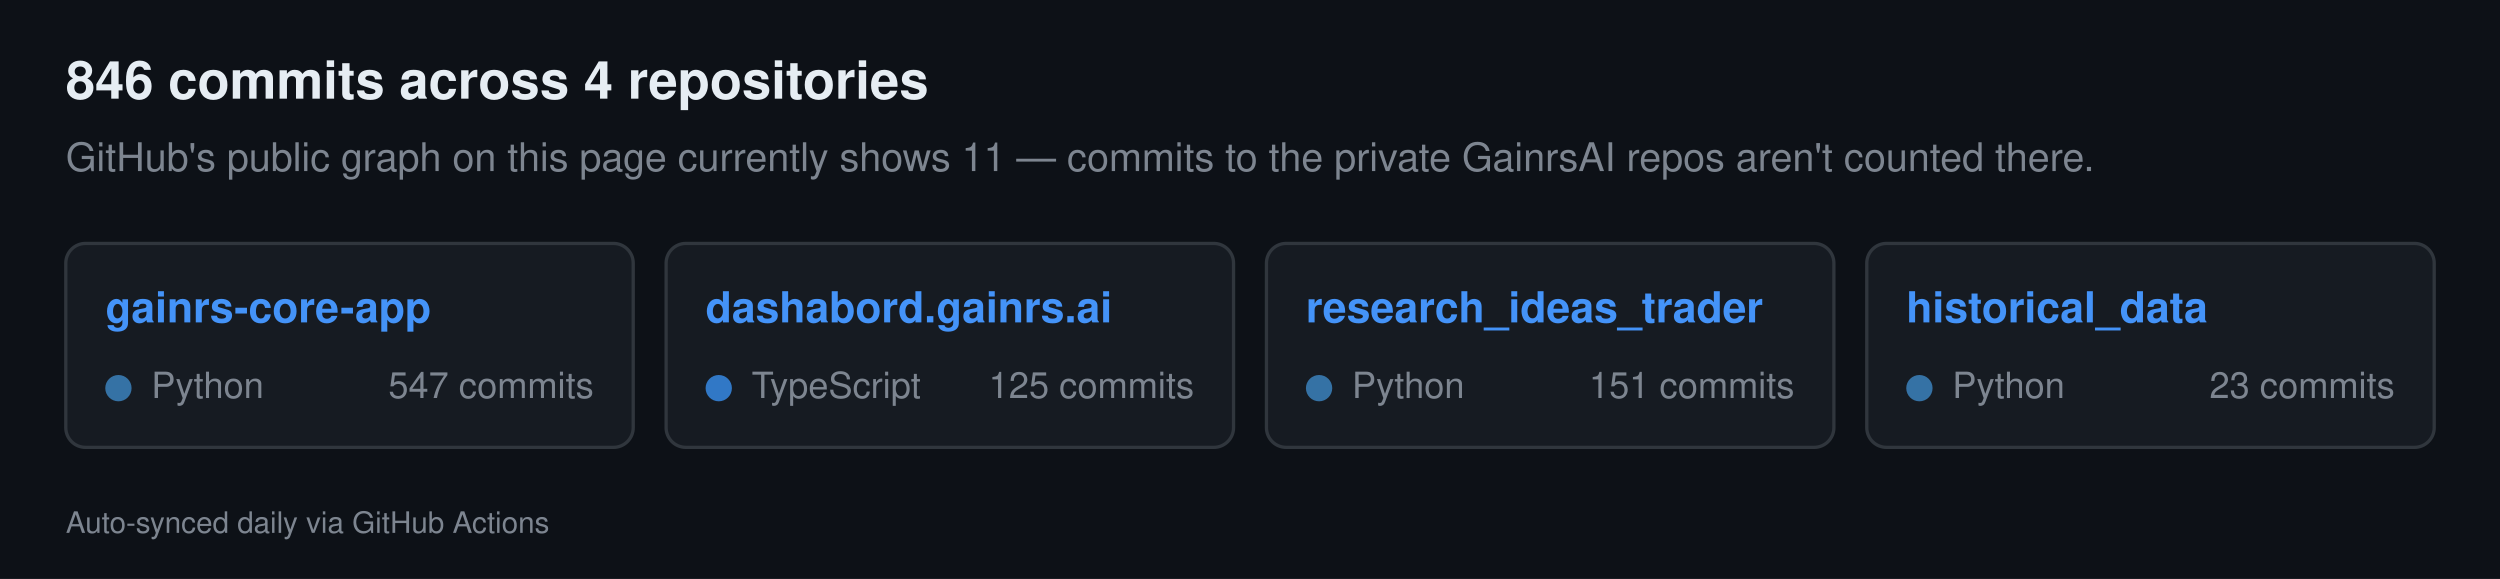
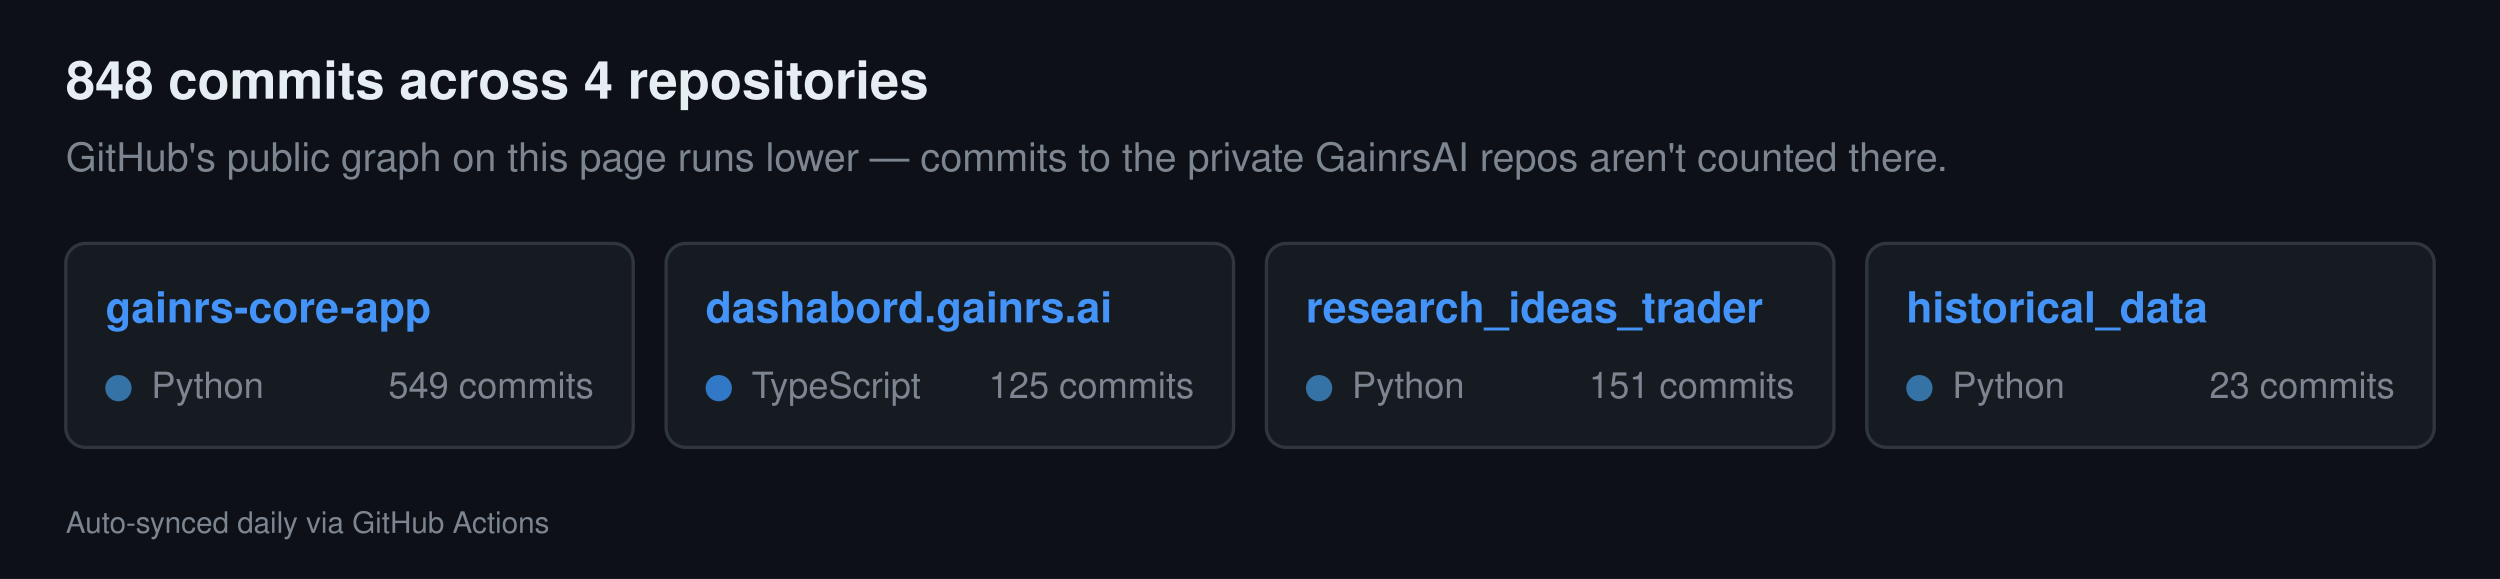
- <svg xmlns="http://www.w3.org/2000/svg" width="760" height="176" viewBox="0 0 760 176" font-family="-apple-system, BlinkMacSystemFont, 'Segoe UI', Helvetica, Arial, sans-serif" role="img" aria-label="846 commits across 4 repositories">
+ <svg xmlns="http://www.w3.org/2000/svg" width="760" height="176" viewBox="0 0 760 176" font-family="-apple-system, BlinkMacSystemFont, 'Segoe UI', Helvetica, Arial, sans-serif" role="img" aria-label="848 commits across 4 repositories">
  <rect width="760" height="176" fill="#0d1117" />
-   <text x="20" y="30" font-size="16" font-weight="600" fill="#e6edf3">846 commits across 4 repositories</text>
-   <text x="20" y="52" font-size="12" fill="#7d8590">GitHub's public graph on this page currently shows 11 — commits to the private GainrsAI repos aren't counted there.</text>
+   <text x="20" y="30" font-size="16" font-weight="600" fill="#e6edf3">848 commits across 4 repositories</text>
+   <text x="20" y="52" font-size="12" fill="#7d8590">GitHub's public graph on this page runs lower — commits to the private GainrsAI repos aren't counted there.</text>
  <rect x="20.0" y="74" width="172.5" height="62" rx="6" fill="#161b22" stroke="#30363d" />
  <text x="32.0" y="98" font-size="13" font-weight="600" fill="#4493f8">gainrs-core-app</text>
  <circle cx="36.0" cy="118" r="4" fill="#3572A5" />
  <text x="46.0" y="121" font-size="11" fill="#7d8590">Python</text>
-   <text x="180.5" y="121" font-size="11" fill="#7d8590" text-anchor="end">547 commits</text>
+   <text x="180.5" y="121" font-size="11" fill="#7d8590" text-anchor="end">549 commits</text>
  <rect x="202.5" y="74" width="172.5" height="62" rx="6" fill="#161b22" stroke="#30363d" />
  <text x="214.5" y="98" font-size="13" font-weight="600" fill="#4493f8">dashabord.gainrs.ai</text>
  <circle cx="218.5" cy="118" r="4" fill="#3178c6" />
  <text x="228.5" y="121" font-size="11" fill="#7d8590">TypeScript</text>
  <text x="363.0" y="121" font-size="11" fill="#7d8590" text-anchor="end">125 commits</text>
  <rect x="385.0" y="74" width="172.5" height="62" rx="6" fill="#161b22" stroke="#30363d" />
  <text x="397.0" y="98" font-size="13" font-weight="600" fill="#4493f8">research_ideas_trader</text>
  <circle cx="401.0" cy="118" r="4" fill="#3572A5" />
  <text x="411.0" y="121" font-size="11" fill="#7d8590">Python</text>
  <text x="545.5" y="121" font-size="11" fill="#7d8590" text-anchor="end">151 commits</text>
  <rect x="567.5" y="74" width="172.5" height="62" rx="6" fill="#161b22" stroke="#30363d" />
  <text x="579.5" y="98" font-size="13" font-weight="600" fill="#4493f8">historical_data</text>
  <circle cx="583.5" cy="118" r="4" fill="#3572A5" />
  <text x="593.5" y="121" font-size="11" fill="#7d8590">Python</text>
  <text x="728.0" y="121" font-size="11" fill="#7d8590" text-anchor="end">23 commits</text>
  <text x="20" y="162" font-size="9" fill="#7d8590">Auto-synced daily via GitHub Actions</text>
</svg>
